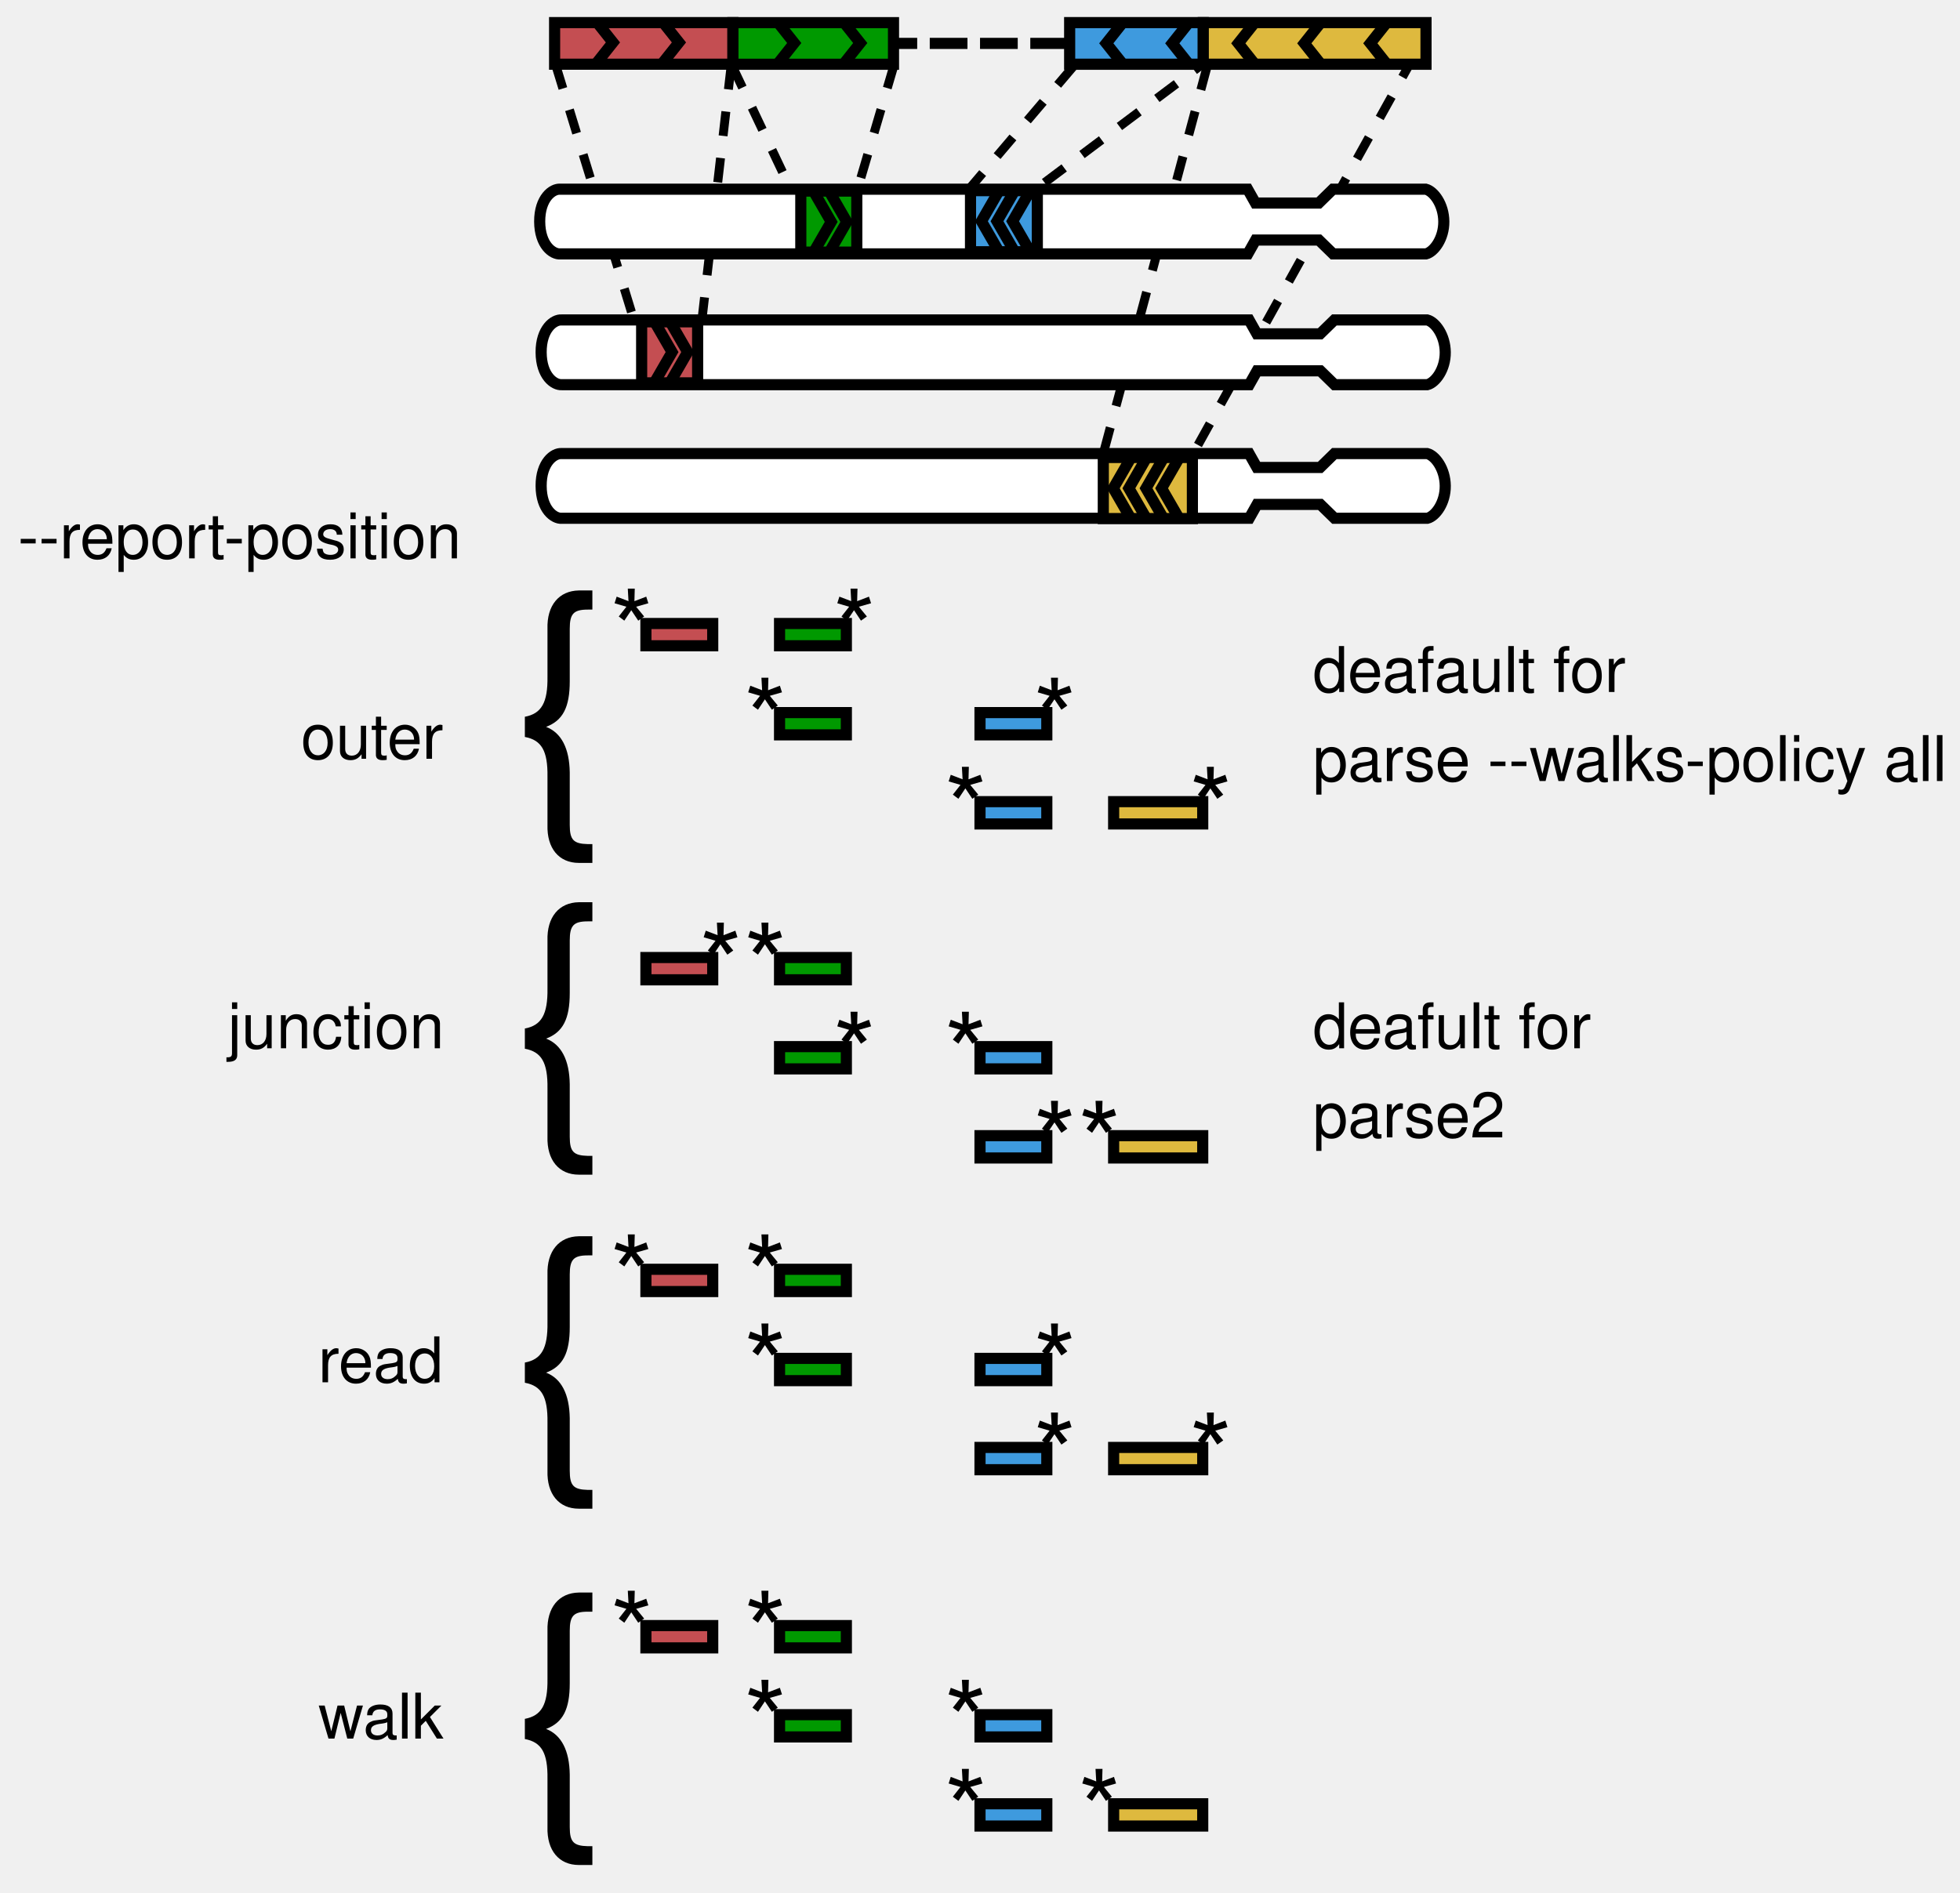
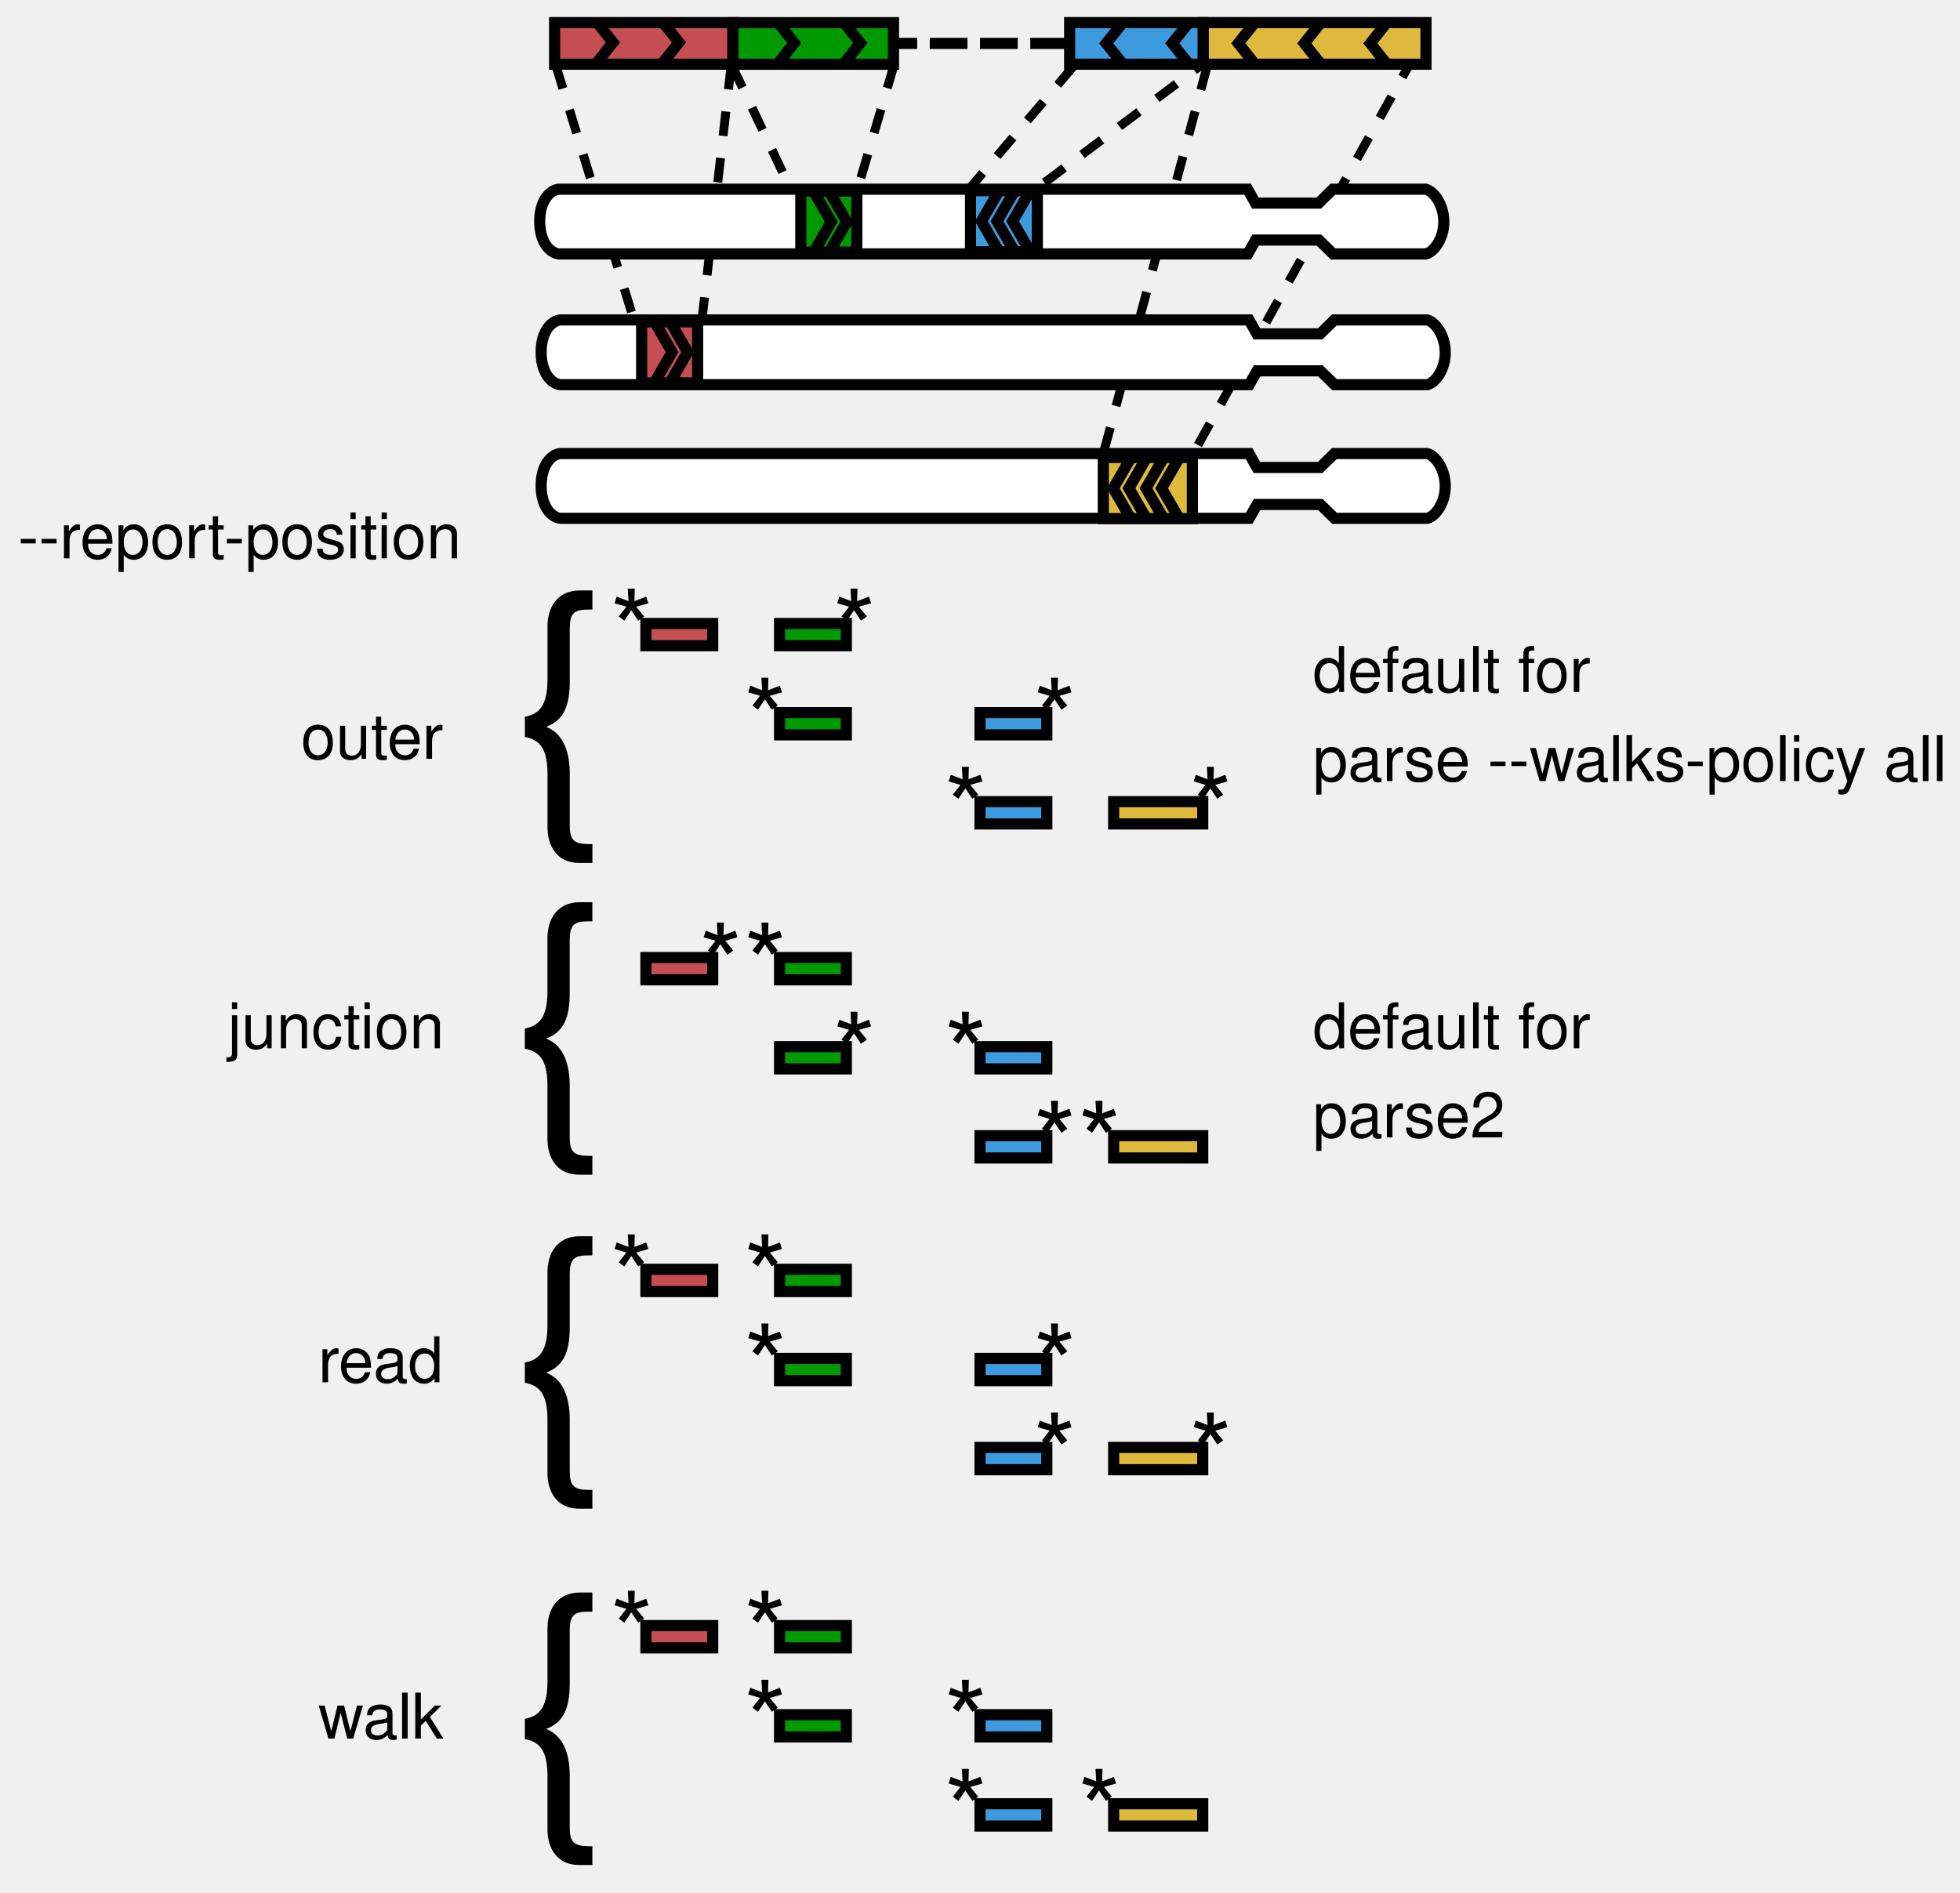
<svg xmlns="http://www.w3.org/2000/svg" width="88px" height="85px" viewBox="0 0 88 85" version="1.1">
  <g id="Page-1" stroke="none" stroke-width="1" fill="none" fill-rule="evenodd">
-     <line x1="47.951" y1="1.949" x2="40.161" y2="1.949" id="path4191-9-2-29-3" stroke="#000000" stroke-width="0.5" stroke-dasharray="1.693,0.564" />
-     <line x1="24.951" y1="2.922" x2="28.5" y2="14.5" id="path5953-8-5-9-9" stroke="#000000" stroke-width="0.4" stroke-dasharray="1.1,1" />
-     <line x1="32.83" y1="2.922" x2="31.5" y2="14.5" id="path5955-8-8-6-1" stroke="#000000" stroke-width="0.4" stroke-dasharray="1.1,1" />
-     <line x1="48.2" y1="2.972" x2="43.5" y2="8.5" id="path5972-8-5-0-8" stroke="#000000" stroke-width="0.4" stroke-dasharray="1.1,1" />
-     <line x1="54.5" y1="2.5" x2="46.5" y2="8.5" id="path5974-4-0-2-8" stroke="#000000" stroke-width="0.4" stroke-dasharray="1.1,1" />
-     <line x1="54.2" y1="2.972" x2="49.5" y2="20.5" id="path5972-8-5-0-8" stroke="#000000" stroke-width="0.4" stroke-dasharray="1.1,1" />
-     <line x1="63.5" y1="2.5" x2="53.5" y2="20.5" id="path5974-4-0-2-8" stroke="#000000" stroke-width="0.4" stroke-dasharray="1.1,1" />
-     <g id="g7455-1-7-1-5" transform="translate(24.9004, 0.953422)" stroke="#000000" stroke-width="0.5">
-       <rect id="rect4138-6-7-7-3-2" fill="#C44E52" fill-rule="nonzero" stroke-linecap="round" x="1.52655666e-16" y="0.061" width="8.009" height="1.869" />
-       <g id="g6125-3-5-76-2-7" transform="translate(1.73702, -0)">
-         <polyline id="path6063-8-1-9-1-9" points="0.126 0 0.882 0.952 0.118 1.916" />
-         <polyline id="path6063-9-3-74-1-5-1" points="3.09 0 3.846 0.952 3.081 1.916" />
-       </g>
-       <rect id="rect4138-6-7-7-2-9-9" fill="#009900" fill-rule="nonzero" stroke-linecap="round" x="8.006" y="0.063" width="7.21" height="1.869" />
-       <g id="g6125-3-5-76-1-9-6" transform="translate(9.876804, 0.02619)">
-         <polyline id="path6063-8-1-9-7-1-3" points="0.126 0 0.882 0.952 0.118 1.916" />
-         <polyline id="path6063-9-3-74-1-7-4-6" points="3.09 0 3.846 0.952 3.081 1.916" />
-       </g>
-     </g>
-     <rect id="rect4138-7-1-8-1-4" stroke="#000000" stroke-width="0.5" fill="#3E9ADE" fill-rule="nonzero" stroke-linecap="round" x="48.025" y="1.015" width="6" height="1.869" />
-     <rect id="rect4138-7-1-8-1-4" stroke="#000000" stroke-width="0.5" fill="#DEB93E" fill-rule="nonzero" stroke-linecap="round" x="54.025" y="1.015" width="10" height="1.869" />
-     <g id="g6125-3-4-7-8-07-6" transform="translate(55.97977, 1.95087) scale(-1, 1) translate(-55.97977, -1.95087) translate(49.55241, 0.993108)" stroke="#000000" stroke-width="0.5">
-       <polyline id="path6063-8-7-0-0-5-6" points="0.126 0 0.882 0.952 0.118 1.916" />
-       <polyline id="path6063-9-3-6-4-3-8-7" points="3.09 0 3.846 0.952 3.081 1.916" />
-       <polyline id="path6063-9-9-3-8-0-70-7-2" points="6.054 0 6.81 0.952 6.045 1.916" />
-       <polyline id="path6063-9-9-1-3-9-8-6-0-7" points="9.017 0 9.774 0.952 9.009 1.916" />
-       <polyline id="path6063-9-9-1-4-80-0-5-9-48-4" points="11.981 0 12.737 0.952 11.972 1.916" />
-     </g>
-     <path d="M25.146,8.496 C24.81,8.473 24.228,8.886 24.231,9.949 C24.235,11.013 24.817,11.425 25.154,11.402 L56.023,11.402 L56.374,10.78 L59.216,10.78 L59.853,11.402 L64.023,11.402 C64.388,11.309 64.831,10.708 64.824,9.946 C64.817,9.184 64.378,8.589 64.015,8.496 L59.846,8.496 L59.209,9.119 L56.366,9.119 L56.015,8.496 L25.146,8.496 Z" id="path5671-5-9-0-1" stroke="#000000" stroke-width="0.5" fill="#FFFFFF" fill-rule="nonzero" />
-     <path d="M25.211,14.368 C24.874,14.345 24.292,14.758 24.296,15.822 C24.3,16.885 24.882,17.297 25.219,17.274 L56.088,17.274 L56.439,16.652 L59.281,16.652 L59.918,17.274 L64.087,17.274 C64.453,17.181 64.896,16.58 64.889,15.818 C64.882,15.057 64.443,14.461 64.08,14.368 L59.91,14.368 L59.273,14.991 L56.431,14.991 L56.08,14.368 L25.211,14.368 Z" id="path5671-5-9-9-4-0" stroke="#000000" stroke-width="0.5" fill="#FFFFFF" fill-rule="nonzero" />
-     <path d="M25.211,20.368 C24.874,20.345 24.292,20.758 24.296,21.822 C24.3,22.885 24.882,23.297 25.219,23.274 L56.088,23.274 L56.439,22.652 L59.281,22.652 L59.918,23.274 L64.087,23.274 C64.453,23.181 64.896,22.58 64.889,21.818 C64.882,21.057 64.443,20.461 64.08,20.368 L59.91,20.368 L59.273,20.991 L56.431,20.991 L56.08,20.368 L25.211,20.368 Z" id="path5671-5-9-9-4-0" stroke="#000000" stroke-width="0.5" fill="#FFFFFF" fill-rule="nonzero" />
-     <g id="g7464-3-6-2-0" transform="translate(45.07363, 9.933428) scale(-1, 1) translate(-45.07363, -9.933428) translate(43.57363, 8.562523)" stroke="#000000" stroke-width="0.5">
-       <rect id="rect4138-6-1-7-0-9-6" fill="#3E9ADE" fill-rule="nonzero" stroke-linecap="round" x="1.11022302e-16" y="2.77555756e-17" width="3" height="2.742" />
-       <g id="g6125-1-83-6-4" transform="translate(0.229949, 0.073755)">
-         <polyline id="path6063-9-9-0-21-4-7" points="0.129 6.24500451e-17 0.88 1.299 0.12 2.614" />
-         <polyline id="path6063-9-9-1-9-0-22-3" points="0.83 6.24500451e-17 1.58 1.299 0.821 2.614" />
-         <polyline id="path6063-9-9-1-4-7-5-2-4" points="1.53 6.24500451e-17 2.28 1.299 1.521 2.614" />
-       </g>
-     </g>
-     <g id="Group-5" transform="translate(13.94005, 52)" fill-rule="nonzero">
-       <g id="Group" transform="translate(13.44996, 2.074467)">
-         <g id="g7464-3-6-2-0" transform="translate(18.10999, 11.42553) scale(-1, 1) translate(-18.10999, -11.42553) translate(16.60999, 10.92553)" fill="#3E9ADE" stroke="#000000" stroke-linecap="round" stroke-width="0.5">
-           <rect id="rect4138-6-1-7-0-9-6" x="0" y="0" width="3" height="1" />
-         </g>
-         <g id="g7473-9-8-8-8-5" transform="translate(24.60999, 11.42553) rotate(-180) translate(-24.60999, -11.42553) translate(22.60999, 10.92553)" fill="#DEB93E" stroke="#000000" stroke-linecap="round" stroke-width="0.5">
-           <rect id="rect4138-6-1-5-9-5-7-3-68" x="0" y="0" width="4" height="1" />
-         </g>
-         <g id="g7473-9-8-8-8-5-2" transform="translate(9.109989, 3.425533) scale(-1, 1) rotate(-180) translate(-9.109989, -3.425533) translate(7.609989, 2.925533)" fill="#009900" stroke="#000000" stroke-linecap="round" stroke-width="0.5">
-           <rect id="rect4138-6-1-5-9-5-7-3-68-1" x="0" y="0" width="3" height="1" />
-         </g>
-         <g id="g7473-9-8-0-7" transform="translate(1.609989, 2.925533)" fill="#C44E52" stroke="#000000" stroke-linecap="round" stroke-width="0.5">
-           <rect id="rect4138-6-1-5-9-5-5-2" x="0" y="0" width="3" height="1" />
-         </g>
-         <text id="*" fill="#000000" font-family="Helvetica" font-size="5" font-weight="normal">
-           <tspan x="-3.55271368e-15" y="5">*</tspan>
-         </text>
-         <text id="*" fill="#000000" font-family="Helvetica" font-size="5" font-weight="normal">
-           <tspan x="6" y="5">*</tspan>
-         </text>
-         <text id="*" fill="#000000" font-family="Helvetica" font-size="5" font-weight="normal">
-           <tspan x="19" y="13">*</tspan>
-         </text>
-         <g id="g7464-3-6-2-0" transform="translate(18.10999, 7.425533) scale(-1, 1) translate(-18.10999, -7.425533) translate(16.60999, 6.925533)" fill="#3E9ADE" stroke="#000000" stroke-linecap="round" stroke-width="0.5">
-           <rect id="rect4138-6-1-7-0-9-6" x="0" y="0" width="3" height="1" />
-         </g>
-         <g id="g7473-9-8-8-8-5-2" transform="translate(9.109989, 7.425533) scale(-1, 1) rotate(-180) translate(-9.109989, -7.425533) translate(7.609989, 6.925533)" fill="#009900" stroke="#000000" stroke-linecap="round" stroke-width="0.5">
-           <rect id="rect4138-6-1-5-9-5-7-3-68-1" x="0" y="0" width="3" height="1" />
-         </g>
-         <text id="*" fill="#000000" font-family="Helvetica" font-size="5" font-weight="normal">
-           <tspan x="6" y="9">*</tspan>
-         </text>
-         <text id="*" fill="#000000" font-family="Helvetica" font-size="5" font-weight="normal">
-           <tspan x="19" y="9">*</tspan>
-         </text>
-         <text id="*" fill="#000000" font-family="Helvetica" font-size="5" font-weight="normal">
-           <tspan x="26" y="13">*</tspan>
-         </text>
-       </g>
-       <text id="read" fill="#000000" font-family="Helvetica" font-size="2.822" font-weight="normal">
-         <tspan x="0.351" y="10.074">read</tspan>
-       </text>
-       <text id="{" fill="#000000" font-family="Helvetica-Light, Helvetica" font-size="13" font-weight="300">
-         <tspan x="9.062" y="13">{</tspan>
+     <g id="report-positions" transform="translate(0.805945, 0.953422)">
+       <line x1="47.145" y1="0.996" x2="39.355" y2="0.996" id="path4191-9-2-29-3" stroke="#000000" stroke-width="0.5" stroke-dasharray="1.693,0.564" />
+       <line x1="24.145" y1="1.968" x2="27.694" y2="13.547" id="path5953-8-5-9-9" stroke="#000000" stroke-width="0.4" stroke-dasharray="1.1,1" />
+       <line x1="32.024" y1="1.968" x2="30.694" y2="13.547" id="path5955-8-8-6-1" stroke="#000000" stroke-width="0.4" stroke-dasharray="1.1,1" />
+       <line x1="47.394" y1="2.018" x2="42.694" y2="7.547" id="path5972-8-5-0-8" stroke="#000000" stroke-width="0.4" stroke-dasharray="1.1,1" />
+       <line x1="53.694" y1="1.547" x2="45.694" y2="7.547" id="path5974-4-0-2-8" stroke="#000000" stroke-width="0.4" stroke-dasharray="1.1,1" />
+       <line x1="53.394" y1="2.018" x2="48.694" y2="19.547" id="path5972-8-5-0-8" stroke="#000000" stroke-width="0.4" stroke-dasharray="1.1,1" />
+       <line x1="62.694" y1="1.547" x2="52.694" y2="19.547" id="path5974-4-0-2-8" stroke="#000000" stroke-width="0.4" stroke-dasharray="1.1,1" />
+       <g id="g7455-1-7-1-5" transform="translate(24.09446, -0)" stroke="#000000" stroke-width="0.5">
+         <rect id="rect4138-6-7-7-3-2" fill="#C44E52" fill-rule="nonzero" stroke-linecap="round" x="1.52655666e-16" y="0.061" width="8.009" height="1.869" />
+         <g id="g6125-3-5-76-2-7" transform="translate(1.73702, 0)">
+           <polyline id="path6063-8-1-9-1-9" points="0.126 0 0.882 0.952 0.118 1.916" />
+           <polyline id="path6063-9-3-74-1-5-1" points="3.09 0 3.846 0.952 3.081 1.916" />
+         </g>
+         <rect id="rect4138-6-7-7-2-9-9" fill="#009900" fill-rule="nonzero" stroke-linecap="round" x="8.006" y="0.063" width="7.21" height="1.869" />
+         <g id="g6125-3-5-76-1-9-6" transform="translate(9.876804, 0.02619)">
+           <polyline id="path6063-8-1-9-7-1-3" points="0.126 0 0.882 0.952 0.118 1.916" />
+           <polyline id="path6063-9-3-74-1-7-4-6" points="3.09 0 3.846 0.952 3.081 1.916" />
+         </g>
+       </g>
+       <rect id="rect4138-7-1-8-1-4" stroke="#000000" stroke-width="0.5" fill="#3E9ADE" fill-rule="nonzero" stroke-linecap="round" x="47.219" y="0.061" width="6" height="1.869" />
+       <rect id="rect4138-7-1-8-1-4" stroke="#000000" stroke-width="0.5" fill="#DEB93E" fill-rule="nonzero" stroke-linecap="round" x="53.219" y="0.061" width="10" height="1.869" />
+       <g id="g6125-3-4-7-8-07-6" transform="translate(55.17382, 0.997449) scale(-1, 1) translate(-55.17382, -0.997449) translate(48.74646, 0.039686)" stroke="#000000" stroke-width="0.5">
+         <polyline id="path6063-8-7-0-0-5-6" points="0.126 0 0.882 0.952 0.118 1.916" />
+         <polyline id="path6063-9-3-6-4-3-8-7" points="3.09 0 3.846 0.952 3.081 1.916" />
+         <polyline id="path6063-9-9-3-8-0-70-7-2" points="6.054 0 6.81 0.952 6.045 1.916" />
+         <polyline id="path6063-9-9-1-3-9-8-6-0-7" points="9.017 0 9.774 0.952 9.009 1.916" />
+         <polyline id="path6063-9-9-1-4-80-0-5-9-48-4" points="11.981 0 12.737 0.952 11.972 1.916" />
+       </g>
+       <path d="M24.34,7.543 C24.004,7.52 23.422,7.932 23.425,8.996 C23.429,10.06 24.011,10.472 24.348,10.449 L55.217,10.449 L55.568,9.826 L58.41,9.826 L59.047,10.449 L63.217,10.449 C63.582,10.355 64.025,9.754 64.018,8.992 C64.011,8.231 63.572,7.636 63.209,7.543 L59.04,7.543 L58.403,8.166 L55.56,8.166 L55.209,7.543 L24.34,7.543 Z" id="path5671-5-9-0-1" stroke="#000000" stroke-width="0.5" fill="#FFFFFF" fill-rule="nonzero" />
+       <path d="M24.405,13.415 C24.068,13.392 23.486,13.805 23.49,14.868 C23.494,15.932 24.076,16.344 24.413,16.321 L55.282,16.321 L55.633,15.699 L58.475,15.699 L59.112,16.321 L63.282,16.321 C63.647,16.228 64.09,15.627 64.083,14.865 C64.076,14.103 63.637,13.508 63.274,13.415 L59.104,13.415 L58.467,14.038 L55.625,14.038 L55.274,13.415 L24.405,13.415 Z" id="path5671-5-9-9-4-0" stroke="#000000" stroke-width="0.5" fill="#FFFFFF" fill-rule="nonzero" />
+       <path d="M24.405,19.415 C24.068,19.392 23.486,19.805 23.49,20.868 C23.494,21.932 24.076,22.344 24.413,22.321 L55.282,22.321 L55.633,21.699 L58.475,21.699 L59.112,22.321 L63.282,22.321 C63.647,22.228 64.09,21.627 64.083,20.865 C64.076,20.103 63.637,19.508 63.274,19.415 L59.104,19.415 L58.467,20.038 L55.625,20.038 L55.274,19.415 L24.405,19.415 Z" id="path5671-5-9-9-4-0" stroke="#000000" stroke-width="0.5" fill="#FFFFFF" fill-rule="nonzero" />
+       <g id="g7464-3-6-2-0" transform="translate(44.26769, 8.980006) scale(-1, 1) translate(-44.26769, -8.980006) translate(42.76769, 7.609101)" stroke="#000000" stroke-width="0.5">
+         <rect id="rect4138-6-1-7-0-9-6" fill="#3E9ADE" fill-rule="nonzero" stroke-linecap="round" x="1.11022302e-16" y="2.77555756e-17" width="3" height="2.742" />
+         <g id="g6125-1-83-6-4" transform="translate(0.229949, 0.073755)">
+           <polyline id="path6063-9-9-0-21-4-7" points="0.129 6.24500451e-17 0.88 1.299 0.12 2.614" />
+           <polyline id="path6063-9-9-1-9-0-22-3" points="0.83 6.24500451e-17 1.58 1.299 0.821 2.614" />
+           <polyline id="path6063-9-9-1-4-7-5-2-4" points="1.53 6.24500451e-17 2.28 1.299 1.521 2.614" />
+         </g>
+       </g>
+       <g id="Group-5" transform="translate(13.48553, 51.04658)" fill-rule="nonzero">
+         <g id="Group" transform="translate(13.09854, 2.074467)">
+           <g id="g7464-3-6-2-0" stroke-linecap="round" transform="translate(18.10999, 11.42553) scale(-1, 1) translate(-18.10999, -11.42553) translate(16.60999, 10.92553)" fill="#3E9ADE" stroke="#000000" stroke-width="0.5">
+             <rect id="rect4138-6-1-7-0-9-6" x="0" y="0" width="3" height="1" />
+           </g>
+           <g id="g7473-9-8-8-8-5" stroke-linecap="round" transform="translate(24.60999, 11.42553) rotate(-180) translate(-24.60999, -11.42553) translate(22.60999, 10.92553)" fill="#DEB93E" stroke="#000000" stroke-width="0.5">
+             <rect id="rect4138-6-1-5-9-5-7-3-68" x="0" y="0" width="4" height="1" />
+           </g>
+           <g id="g7473-9-8-8-8-5-2" stroke-linecap="round" transform="translate(9.109989, 3.425533) scale(-1, 1) rotate(-180) translate(-9.109989, -3.425533) translate(7.609989, 2.925533)" fill="#009900" stroke="#000000" stroke-width="0.5">
+             <rect id="rect4138-6-1-5-9-5-7-3-68-1" x="0" y="0" width="3" height="1" />
+           </g>
+           <g id="g7473-9-8-0-7" stroke-linecap="round" transform="translate(1.609989, 2.925533)" fill="#C44E52" stroke="#000000" stroke-width="0.5">
+             <rect id="rect4138-6-1-5-9-5-5-2" x="0" y="0" width="3" height="1" />
+           </g>
+           <g id="*" fill="#000000" font-family="Helvetica" font-size="5" font-weight="normal">
+             <text>
+               <tspan x="-1.19949929e-24" y="5">*</tspan>
+             </text>
+           </g>
+           <g id="*" transform="translate(6, 0)" fill="#000000" font-family="Helvetica" font-size="5" font-weight="normal">
+             <text>
+               <tspan x="0" y="5">*</tspan>
+             </text>
+           </g>
+           <g id="*" transform="translate(19, 8)" fill="#000000" font-family="Helvetica" font-size="5" font-weight="normal">
+             <text>
+               <tspan x="0" y="5">*</tspan>
+             </text>
+           </g>
+           <g id="g7464-3-6-2-0" stroke-linecap="round" transform="translate(18.10999, 7.425533) scale(-1, 1) translate(-18.10999, -7.425533) translate(16.60999, 6.925533)" fill="#3E9ADE" stroke="#000000" stroke-width="0.5">
+             <rect id="rect4138-6-1-7-0-9-6" x="0" y="0" width="3" height="1" />
+           </g>
+           <g id="g7473-9-8-8-8-5-2" stroke-linecap="round" transform="translate(9.109989, 7.425533) scale(-1, 1) rotate(-180) translate(-9.109989, -7.425533) translate(7.609989, 6.925533)" fill="#009900" stroke="#000000" stroke-width="0.5">
+             <rect id="rect4138-6-1-5-9-5-7-3-68-1" x="0" y="0" width="3" height="1" />
+           </g>
+           <g id="*" transform="translate(6, 4)" fill="#000000" font-family="Helvetica" font-size="5" font-weight="normal">
+             <text>
+               <tspan x="0" y="5">*</tspan>
+             </text>
+           </g>
+           <g id="*" transform="translate(19, 4)" fill="#000000" font-family="Helvetica" font-size="5" font-weight="normal">
+             <text>
+               <tspan x="0" y="5">*</tspan>
+             </text>
+           </g>
+           <g id="*" transform="translate(26, 8)" fill="#000000" font-family="Helvetica" font-size="5" font-weight="normal">
+             <text>
+               <tspan x="0" y="5">*</tspan>
+             </text>
+           </g>
+         </g>
+         <g id="read" transform="translate(0, 7.074467)" fill="#000000" font-family="Helvetica" font-size="2.822" font-weight="normal">
+           <text>
+             <tspan x="-1.66533454e-16" y="3">read</tspan>
+           </text>
+         </g>
+         <g id="{" transform="translate(8.71103, 0)" fill="#000000" font-family="Helvetica-Light, Helvetica" font-size="13" font-weight="300">
+           <text>
+             <tspan x="0" y="13">{</tspan>
+           </text>
+         </g>
+       </g>
+       <g id="Group-7" transform="translate(13.48828, 67.04658)" fill-rule="nonzero">
+         <g id="Group-3" transform="translate(13.09578, 2.074467)">
+           <g id="g7464-3-6-2-0" stroke-linecap="round" transform="translate(18.10999, 11.42553) scale(-1, 1) translate(-18.10999, -11.42553) translate(16.60999, 10.92553)" fill="#3E9ADE" stroke="#000000" stroke-width="0.5">
+             <rect id="rect4138-6-1-7-0-9-6" x="0" y="0" width="3" height="1" />
+           </g>
+           <g id="g7473-9-8-8-8-5" stroke-linecap="round" transform="translate(24.60999, 11.42553) rotate(-180) translate(-24.60999, -11.42553) translate(22.60999, 10.92553)" fill="#DEB93E" stroke="#000000" stroke-width="0.5">
+             <rect id="rect4138-6-1-5-9-5-7-3-68" x="0" y="0" width="4" height="1" />
+           </g>
+           <g id="g7473-9-8-8-8-5-2" stroke-linecap="round" transform="translate(9.109989, 3.425533) scale(-1, 1) rotate(-180) translate(-9.109989, -3.425533) translate(7.609989, 2.925533)" fill="#009900" stroke="#000000" stroke-width="0.5">
+             <rect id="rect4138-6-1-5-9-5-7-3-68-1" x="0" y="0" width="3" height="1" />
+           </g>
+           <g id="g7473-9-8-0-7" stroke-linecap="round" transform="translate(1.609989, 2.925533)" fill="#C44E52" stroke="#000000" stroke-width="0.5">
+             <rect id="rect4138-6-1-5-9-5-5-2" x="0" y="0" width="3" height="1" />
+           </g>
+           <g id="*" fill="#000000" font-family="Helvetica" font-size="5" font-weight="normal">
+             <text>
+               <tspan x="1.19949929e-24" y="5">*</tspan>
+             </text>
+           </g>
+           <g id="*" transform="translate(6, 0)" fill="#000000" font-family="Helvetica" font-size="5" font-weight="normal">
+             <text>
+               <tspan x="0" y="5">*</tspan>
+             </text>
+           </g>
+           <g id="*" transform="translate(15, 8)" fill="#000000" font-family="Helvetica" font-size="5" font-weight="normal">
+             <text>
+               <tspan x="0" y="5">*</tspan>
+             </text>
+           </g>
+           <g id="g7464-3-6-2-0" stroke-linecap="round" transform="translate(18.10999, 7.425533) scale(-1, 1) translate(-18.10999, -7.425533) translate(16.60999, 6.925533)" fill="#3E9ADE" stroke="#000000" stroke-width="0.5">
+             <rect id="rect4138-6-1-7-0-9-6" x="0" y="0" width="3" height="1" />
+           </g>
+           <g id="g7473-9-8-8-8-5-2" stroke-linecap="round" transform="translate(9.109989, 7.425533) scale(-1, 1) rotate(-180) translate(-9.109989, -7.425533) translate(7.609989, 6.925533)" fill="#009900" stroke="#000000" stroke-width="0.5">
+             <rect id="rect4138-6-1-5-9-5-7-3-68-1" x="0" y="0" width="3" height="1" />
+           </g>
+           <g id="*" transform="translate(6, 4)" fill="#000000" font-family="Helvetica" font-size="5" font-weight="normal">
+             <text>
+               <tspan x="0" y="5">*</tspan>
+             </text>
+           </g>
+           <g id="*" transform="translate(15, 4)" fill="#000000" font-family="Helvetica" font-size="5" font-weight="normal">
+             <text>
+               <tspan x="0" y="5">*</tspan>
+             </text>
+           </g>
+           <g id="*" transform="translate(21, 8)" fill="#000000" font-family="Helvetica" font-size="5" font-weight="normal">
+             <text>
+               <tspan x="0" y="5">*</tspan>
+             </text>
+           </g>
+         </g>
+         <g id="walk" transform="translate(-0, 7.074467)" fill="#000000" font-family="Helvetica" font-size="2.822" font-weight="normal">
+           <text>
+             <tspan x="-5.55111512e-17" y="3">walk</tspan>
+           </text>
+         </g>
+         <g id="{" transform="translate(8.708273, 0)" fill="#000000" font-family="Helvetica-Light, Helvetica" font-size="13" font-weight="300">
+           <text>
+             <tspan x="0" y="13">{</tspan>
+           </text>
+         </g>
+       </g>
+       <g id="Group-9" transform="translate(12.70142, 22.04658)" fill-rule="nonzero">
+         <g id="Group-8" transform="translate(0, 0)">
+           <g id="Group-4" transform="translate(13.88264, 2.074467)">
+             <g id="g7464-3-6-2-0" stroke-linecap="round" transform="translate(18.10999, 11.42553) scale(-1, 1) translate(-18.10999, -11.42553) translate(16.60999, 10.92553)" fill="#3E9ADE" stroke="#000000" stroke-width="0.5">
+               <rect id="rect4138-6-1-7-0-9-6" x="0" y="0" width="3" height="1" />
+             </g>
+             <g id="g7473-9-8-8-8-5" stroke-linecap="round" transform="translate(24.60999, 11.42553) rotate(-180) translate(-24.60999, -11.42553) translate(22.60999, 10.92553)" fill="#DEB93E" stroke="#000000" stroke-width="0.5">
+               <rect id="rect4138-6-1-5-9-5-7-3-68" x="0" y="0" width="4" height="1" />
+             </g>
+             <g id="g7473-9-8-8-8-5-2" stroke-linecap="round" transform="translate(9.109989, 3.425533) scale(-1, 1) rotate(-180) translate(-9.109989, -3.425533) translate(7.609989, 2.925533)" fill="#009900" stroke="#000000" stroke-width="0.5">
+               <rect id="rect4138-6-1-5-9-5-7-3-68-1" x="0" y="0" width="3" height="1" />
+             </g>
+             <g id="g7473-9-8-0-7" stroke-linecap="round" transform="translate(1.609989, 2.925533)" fill="#C44E52" stroke="#000000" stroke-width="0.5">
+               <rect id="rect4138-6-1-5-9-5-5-2" x="0" y="0" width="3" height="1" />
+             </g>
+             <g id="*" fill="#000000" font-family="Helvetica" font-size="5" font-weight="normal">
+               <text>
+                 <tspan x="1.19949929e-24" y="5">*</tspan>
+               </text>
+             </g>
+             <g id="*" transform="translate(10, 0)" fill="#000000" font-family="Helvetica" font-size="5" font-weight="normal">
+               <text>
+                 <tspan x="0" y="5">*</tspan>
+               </text>
+             </g>
+             <g id="*" transform="translate(15, 8)" fill="#000000" font-family="Helvetica" font-size="5" font-weight="normal">
+               <text>
+                 <tspan x="0" y="5">*</tspan>
+               </text>
+             </g>
+             <g id="g7464-3-6-2-0" stroke-linecap="round" transform="translate(18.10999, 7.425533) scale(-1, 1) translate(-18.10999, -7.425533) translate(16.60999, 6.925533)" fill="#3E9ADE" stroke="#000000" stroke-width="0.5">
+               <rect id="rect4138-6-1-7-0-9-6" x="0" y="0" width="3" height="1" />
+             </g>
+             <g id="g7473-9-8-8-8-5-2" stroke-linecap="round" transform="translate(9.109989, 7.425533) scale(-1, 1) rotate(-180) translate(-9.109989, -7.425533) translate(7.609989, 6.925533)" fill="#009900" stroke="#000000" stroke-width="0.5">
+               <rect id="rect4138-6-1-5-9-5-7-3-68-1" x="0" y="0" width="3" height="1" />
+             </g>
+             <g id="*" transform="translate(6, 4)" fill="#000000" font-family="Helvetica" font-size="5" font-weight="normal">
+               <text>
+                 <tspan x="0" y="5">*</tspan>
+               </text>
+             </g>
+             <g id="*" transform="translate(19, 4)" fill="#000000" font-family="Helvetica" font-size="5" font-weight="normal">
+               <text>
+                 <tspan x="0" y="5">*</tspan>
+               </text>
+             </g>
+             <g id="*" transform="translate(26, 8)" fill="#000000" font-family="Helvetica" font-size="5" font-weight="normal">
+               <text>
+                 <tspan x="0" y="5">*</tspan>
+               </text>
+             </g>
+           </g>
+           <text id="outer" fill="#000000" font-family="Helvetica" font-size="2.822" font-weight="normal">
+             <tspan x="2.22044605e-15" y="11.074">outer</tspan>
+           </text>
+           <text id="{" fill="#000000" font-family="Helvetica-Light, Helvetica" font-size="13" font-weight="300">
+             <tspan x="9.495" y="13">{</tspan>
+           </text>
+         </g>
+         <g id="deafault-for-parse--" transform="translate(45.43268, 5.074467)" fill="#000000" font-family="Helvetica" font-size="2.822" font-weight="normal">
+           <text id="default-for">
+             <tspan x="0" y="3">default for</tspan>
+           </text>
+           <text id="parse---walks-policy-all">
+             <tspan x="0" y="7">parse --walks-policy all</tspan>
+           </text>
+         </g>
+       </g>
+       <g id="Group-10" transform="translate(9.406532, 36.04658)" fill-rule="nonzero">
+         <g id="Group-6">
+           <g id="Group-2" transform="translate(18.78752, 3.074467)">
+             <g id="g7464-3-6-2-0" stroke-linecap="round" transform="translate(16.5, 11.42553) scale(-1, 1) translate(-16.5, -11.42553) translate(15, 10.92553)" fill="#3E9ADE" stroke="#000000" stroke-width="0.5">
+               <rect id="rect4138-6-1-7-0-9-6" x="0" y="0" width="3" height="1" />
+             </g>
+             <g id="g7473-9-8-8-8-5" stroke-linecap="round" transform="translate(23, 11.42553) rotate(-180) translate(-23, -11.42553) translate(21, 10.92553)" fill="#DEB93E" stroke="#000000" stroke-width="0.5">
+               <rect id="rect4138-6-1-5-9-5-7-3-68" x="0" y="0" width="4" height="1" />
+             </g>
+             <g id="g7473-9-8-8-8-5-2" stroke-linecap="round" transform="translate(7.5, 3.425533) scale(-1, 1) rotate(-180) translate(-7.5, -3.425533) translate(6, 2.925533)" fill="#009900" stroke="#000000" stroke-width="0.5">
+               <rect id="rect4138-6-1-5-9-5-7-3-68-1" x="0" y="0" width="3" height="1" />
+             </g>
+             <g id="g7473-9-8-0-7" stroke-linecap="round" transform="translate(0, 2.925533)" fill="#C44E52" stroke="#000000" stroke-width="0.5">
+               <rect id="rect4138-6-1-5-9-5-5-2" x="0" y="0" width="3" height="1" />
+             </g>
+             <g id="*" transform="translate(2.390011, 0)" fill="#000000" font-family="Helvetica" font-size="5" font-weight="normal">
+               <text>
+                 <tspan x="4.4408921e-16" y="5">*</tspan>
+               </text>
+             </g>
+             <g id="*" transform="translate(4.390011, 0)" fill="#000000" font-family="Helvetica" font-size="5" font-weight="normal">
+               <text>
+                 <tspan x="0" y="5">*</tspan>
+               </text>
+             </g>
+             <g id="*" transform="translate(17.39001, 8)" fill="#000000" font-family="Helvetica" font-size="5" font-weight="normal">
+               <text>
+                 <tspan x="0" y="5">*</tspan>
+               </text>
+             </g>
+             <g id="g7464-3-6-2-0" stroke-linecap="round" transform="translate(16.5, 7.425533) scale(-1, 1) translate(-16.5, -7.425533) translate(15, 6.925533)" fill="#3E9ADE" stroke="#000000" stroke-width="0.5">
+               <rect id="rect4138-6-1-7-0-9-6" x="0" y="0" width="3" height="1" />
+             </g>
+             <g id="g7473-9-8-8-8-5-2" stroke-linecap="round" transform="translate(7.5, 7.425533) scale(-1, 1) rotate(-180) translate(-7.5, -7.425533) translate(6, 6.925533)" fill="#009900" stroke="#000000" stroke-width="0.5">
+               <rect id="rect4138-6-1-5-9-5-7-3-68-1" x="0" y="0" width="3" height="1" />
+             </g>
+             <g id="*" transform="translate(8.390011, 4)" fill="#000000" font-family="Helvetica" font-size="5" font-weight="normal">
+               <text>
+                 <tspan x="0" y="5">*</tspan>
+               </text>
+             </g>
+             <g id="*" transform="translate(13.39001, 4)" fill="#000000" font-family="Helvetica" font-size="5" font-weight="normal">
+               <text>
+                 <tspan x="0" y="5">*</tspan>
+               </text>
+             </g>
+             <g id="*" transform="translate(19.39001, 8)" fill="#000000" font-family="Helvetica" font-size="5" font-weight="normal">
+               <text>
+                 <tspan x="0" y="5">*</tspan>
+               </text>
+             </g>
+           </g>
+           <text id="junction" fill="#000000" font-family="Helvetica" font-size="2.822" font-weight="normal">
+             <tspan x="1.55431223e-15" y="10.074">junction</tspan>
+           </text>
+           <text id="{" fill="#000000" font-family="Helvetica-Light, Helvetica" font-size="13" font-weight="300">
+             <tspan x="12.79" y="13">{</tspan>
+           </text>
+         </g>
+         <g id="deafult-for-parse2" transform="translate(48.72757, 7.074467)" fill="#000000" font-family="Helvetica" font-size="2.822" font-weight="normal">
+           <text id="default-for">
+             <tspan x="0" y="3">default for</tspan>
+           </text>
+           <text id="parse2">
+             <tspan x="0" y="7">parse2</tspan>
+           </text>
+         </g>
+       </g>
+       <g id="g7473-9-8-0-7" transform="translate(28.00266, 13.49784)" stroke="#000000" stroke-width="0.5">
+         <rect id="rect4138-6-1-5-9-5-5-2" fill="#C44E52" fill-rule="nonzero" stroke-linecap="round" x="8.32667268e-17" y="-1.11022302e-16" width="2.514" height="2.742" />
+         <g id="g6125-9-3-5-52-1" transform="translate(0.485824, 0.060417)">
+           <polyline id="path6063-9-9-1-5-1-8-9-7" points="0.129 6.24500451e-17 0.88 1.299 0.12 2.614" />
+           <polyline id="path6063-9-9-1-4-8-2-2-02-9" points="0.83 6.24500451e-17 1.58 1.299 0.821 2.614" />
+         </g>
+       </g>
+       <g id="g7473-9-8-8-8-5" transform="translate(50.73001, 20.962) rotate(-180) translate(-50.73001, -20.962) translate(48.73001, 19.59109)" stroke="#000000" stroke-width="0.5">
+         <rect id="rect4138-6-1-5-9-5-7-3-68" fill="#DEB93E" fill-rule="nonzero" stroke-linecap="round" x="0" y="0" width="4" height="2.742" />
+         <g id="g6125-9-3-5-5-8-9" transform="translate(1.97143, 0.060417)">
+           <polyline id="path6063-9-9-1-5-1-8-2-0-5" points="0.129 6.24500451e-17 0.88 1.299 0.12 2.614" />
+           <polyline id="path6063-9-9-1-4-8-2-2-4-4-5" points="0.83 6.24500451e-17 1.58 1.299 0.821 2.614" />
+         </g>
+         <g id="g6125-9-3-5-5-8-9" transform="translate(0.501986, 0.060417)">
+           <polyline id="path6063-9-9-1-5-1-8-2-0-5" points="0.129 6.24500451e-17 0.88 1.299 0.12 2.614" />
+           <polyline id="path6063-9-9-1-4-8-2-2-4-4-5" points="0.83 6.24500451e-17 1.58 1.299 0.821 2.614" />
+         </g>
+       </g>
+       <g id="g7473-9-8-8-8-5-2" transform="translate(36.40557, 8.997083) scale(-1, 1) rotate(-180) translate(-36.40557, -8.997083) translate(35.14837, 7.626177)" stroke="#000000" stroke-width="0.5">
+         <rect id="rect4138-6-1-5-9-5-7-3-68-1" fill="#009900" fill-rule="nonzero" stroke-linecap="round" x="8.32667268e-17" y="-1.11022302e-16" width="2.514" height="2.742" />
+         <g id="g6125-9-3-5-5-8-9-5" transform="translate(0.485824, 0.060417)">
+           <polyline id="path6063-9-9-1-5-1-8-2-0-5-9" points="0.129 6.24500451e-17 0.88 1.299 0.12 2.614" />
+           <polyline id="path6063-9-9-1-4-8-2-2-4-4-5-9" points="0.83 6.24500451e-17 1.58 1.299 0.821 2.614" />
+         </g>
+       </g>
+       <line x1="32.058" y1="1.985" x2="34.694" y2="7.547" id="path5953-8-5-8-56-2-1" stroke="#000000" stroke-width="0.4" stroke-dasharray="1.1,1" />
+       <line x1="39.341" y1="1.947" x2="37.694" y2="7.547" id="path5953-8-5-8-56-2-1-6" stroke="#000000" stroke-width="0.4" stroke-dasharray="1.1,1" />
+       <text id="--report-position" fill="#000000" fill-rule="nonzero" font-family="Helvetica" font-size="2.822" font-weight="normal">
+         <tspan x="0" y="24.121">--report-position</tspan>
      </text>
    </g>
-     <g id="Group-7" transform="translate(13.94005, 68)" fill-rule="nonzero">
-       <g id="Group-3" transform="translate(13.44996, 2.074467)">
-         <g id="g7464-3-6-2-0" transform="translate(18.10999, 11.42553) scale(-1, 1) translate(-18.10999, -11.42553) translate(16.60999, 10.92553)" fill="#3E9ADE" stroke="#000000" stroke-linecap="round" stroke-width="0.5">
-           <rect id="rect4138-6-1-7-0-9-6" x="0" y="0" width="3" height="1" />
-         </g>
-         <g id="g7473-9-8-8-8-5" transform="translate(24.60999, 11.42553) rotate(-180) translate(-24.60999, -11.42553) translate(22.60999, 10.92553)" fill="#DEB93E" stroke="#000000" stroke-linecap="round" stroke-width="0.5">
-           <rect id="rect4138-6-1-5-9-5-7-3-68" x="0" y="0" width="4" height="1" />
-         </g>
-         <g id="g7473-9-8-8-8-5-2" transform="translate(9.109989, 3.425533) scale(-1, 1) rotate(-180) translate(-9.109989, -3.425533) translate(7.609989, 2.925533)" fill="#009900" stroke="#000000" stroke-linecap="round" stroke-width="0.5">
-           <rect id="rect4138-6-1-5-9-5-7-3-68-1" x="0" y="0" width="3" height="1" />
-         </g>
-         <g id="g7473-9-8-0-7" transform="translate(1.609989, 2.925533)" fill="#C44E52" stroke="#000000" stroke-linecap="round" stroke-width="0.5">
-           <rect id="rect4138-6-1-5-9-5-5-2" x="0" y="0" width="3" height="1" />
-         </g>
-         <text id="*" fill="#000000" font-family="Helvetica" font-size="5" font-weight="normal">
-           <tspan x="3.55271368e-15" y="5">*</tspan>
-         </text>
-         <text id="*" fill="#000000" font-family="Helvetica" font-size="5" font-weight="normal">
-           <tspan x="6" y="5">*</tspan>
-         </text>
-         <text id="*" fill="#000000" font-family="Helvetica" font-size="5" font-weight="normal">
-           <tspan x="15" y="13">*</tspan>
-         </text>
-         <g id="g7464-3-6-2-0" transform="translate(18.10999, 7.425533) scale(-1, 1) translate(-18.10999, -7.425533) translate(16.60999, 6.925533)" fill="#3E9ADE" stroke="#000000" stroke-linecap="round" stroke-width="0.5">
-           <rect id="rect4138-6-1-7-0-9-6" x="0" y="0" width="3" height="1" />
-         </g>
-         <g id="g7473-9-8-8-8-5-2" transform="translate(9.109989, 7.425533) scale(-1, 1) rotate(-180) translate(-9.109989, -7.425533) translate(7.609989, 6.925533)" fill="#009900" stroke="#000000" stroke-linecap="round" stroke-width="0.5">
-           <rect id="rect4138-6-1-5-9-5-7-3-68-1" x="0" y="0" width="3" height="1" />
-         </g>
-         <text id="*" fill="#000000" font-family="Helvetica" font-size="5" font-weight="normal">
-           <tspan x="6" y="9">*</tspan>
-         </text>
-         <text id="*" fill="#000000" font-family="Helvetica" font-size="5" font-weight="normal">
-           <tspan x="15" y="9">*</tspan>
-         </text>
-         <text id="*" fill="#000000" font-family="Helvetica" font-size="5" font-weight="normal">
-           <tspan x="21" y="13">*</tspan>
-         </text>
-       </g>
-       <text id="walk" fill="#000000" font-family="Helvetica" font-size="2.822" font-weight="normal">
-         <tspan x="0.354" y="10.074">walk</tspan>
-       </text>
-       <text id="{" fill="#000000" font-family="Helvetica-Light, Helvetica" font-size="13" font-weight="300">
-         <tspan x="9.062" y="13">{</tspan>
-       </text>
-     </g>
-     <g id="Group-9" transform="translate(12.94005, 23)" fill-rule="nonzero">
-       <g id="Group-8">
-         <g id="Group-4" transform="translate(14.44996, 2.074467)">
-           <g id="g7464-3-6-2-0" transform="translate(18.10999, 11.42553) scale(-1, 1) translate(-18.10999, -11.42553) translate(16.60999, 10.92553)" fill="#3E9ADE" stroke="#000000" stroke-linecap="round" stroke-width="0.5">
-             <rect id="rect4138-6-1-7-0-9-6" x="0" y="0" width="3" height="1" />
-           </g>
-           <g id="g7473-9-8-8-8-5" transform="translate(24.60999, 11.42553) rotate(-180) translate(-24.60999, -11.42553) translate(22.60999, 10.92553)" fill="#DEB93E" stroke="#000000" stroke-linecap="round" stroke-width="0.5">
-             <rect id="rect4138-6-1-5-9-5-7-3-68" x="0" y="0" width="4" height="1" />
-           </g>
-           <g id="g7473-9-8-8-8-5-2" transform="translate(9.109989, 3.425533) scale(-1, 1) rotate(-180) translate(-9.109989, -3.425533) translate(7.609989, 2.925533)" fill="#009900" stroke="#000000" stroke-linecap="round" stroke-width="0.5">
-             <rect id="rect4138-6-1-5-9-5-7-3-68-1" x="0" y="0" width="3" height="1" />
-           </g>
-           <g id="g7473-9-8-0-7" transform="translate(1.609989, 2.925533)" fill="#C44E52" stroke="#000000" stroke-linecap="round" stroke-width="0.5">
-             <rect id="rect4138-6-1-5-9-5-5-2" x="0" y="0" width="3" height="1" />
-           </g>
-           <text id="*" fill="#000000" font-family="Helvetica" font-size="5" font-weight="normal">
-             <tspan x="3.55271368e-15" y="5">*</tspan>
-           </text>
-           <text id="*" fill="#000000" font-family="Helvetica" font-size="5" font-weight="normal">
-             <tspan x="10" y="5">*</tspan>
-           </text>
-           <text id="*" fill="#000000" font-family="Helvetica" font-size="5" font-weight="normal">
-             <tspan x="15" y="13">*</tspan>
-           </text>
-           <g id="g7464-3-6-2-0" transform="translate(18.10999, 7.425533) scale(-1, 1) translate(-18.10999, -7.425533) translate(16.60999, 6.925533)" fill="#3E9ADE" stroke="#000000" stroke-linecap="round" stroke-width="0.5">
-             <rect id="rect4138-6-1-7-0-9-6" x="0" y="0" width="3" height="1" />
-           </g>
-           <g id="g7473-9-8-8-8-5-2" transform="translate(9.109989, 7.425533) scale(-1, 1) rotate(-180) translate(-9.109989, -7.425533) translate(7.609989, 6.925533)" fill="#009900" stroke="#000000" stroke-linecap="round" stroke-width="0.5">
-             <rect id="rect4138-6-1-5-9-5-7-3-68-1" x="0" y="0" width="3" height="1" />
-           </g>
-           <text id="*" fill="#000000" font-family="Helvetica" font-size="5" font-weight="normal">
-             <tspan x="6" y="9">*</tspan>
-           </text>
-           <text id="*" fill="#000000" font-family="Helvetica" font-size="5" font-weight="normal">
-             <tspan x="19" y="9">*</tspan>
-           </text>
-           <text id="*" fill="#000000" font-family="Helvetica" font-size="5" font-weight="normal">
-             <tspan x="26" y="13">*</tspan>
-           </text>
-         </g>
-         <text id="outer" fill="#000000" font-family="Helvetica" font-size="2.822" font-weight="normal">
-           <tspan x="0.567" y="11.074">outer</tspan>
-         </text>
-         <text id="{" fill="#000000" font-family="Helvetica-Light, Helvetica" font-size="13" font-weight="300">
-           <tspan x="10.062" y="13">{</tspan>
-         </text>
-       </g>
-       <text id="deafault-for-parse--" fill="#000000" font-family="Helvetica" font-size="2.822" font-weight="normal">
-         <tspan x="46" y="8.074">deafault for</tspan>
-         <tspan x="46" y="12.074">parse --walks-policy all</tspan>
-       </text>
-     </g>
-     <g id="Group-10" transform="translate(9.940049, 37)" fill-rule="nonzero">
-       <g id="Group-6">
-         <g id="Group-2" transform="translate(19.05995, 3.074467)">
-           <g id="g7464-3-6-2-0" transform="translate(16.5, 11.42553) scale(-1, 1) translate(-16.5, -11.42553) translate(15, 10.92553)" fill="#3E9ADE" stroke="#000000" stroke-linecap="round" stroke-width="0.5">
-             <rect id="rect4138-6-1-7-0-9-6" x="0" y="0" width="3" height="1" />
-           </g>
-           <g id="g7473-9-8-8-8-5" transform="translate(23, 11.42553) rotate(-180) translate(-23, -11.42553) translate(21, 10.92553)" fill="#DEB93E" stroke="#000000" stroke-linecap="round" stroke-width="0.5">
-             <rect id="rect4138-6-1-5-9-5-7-3-68" x="0" y="0" width="4" height="1" />
-           </g>
-           <g id="g7473-9-8-8-8-5-2" transform="translate(7.5, 3.425533) scale(-1, 1) rotate(-180) translate(-7.5, -3.425533) translate(6, 2.925533)" fill="#009900" stroke="#000000" stroke-linecap="round" stroke-width="0.5">
-             <rect id="rect4138-6-1-5-9-5-7-3-68-1" x="0" y="0" width="3" height="1" />
-           </g>
-           <g id="g7473-9-8-0-7" transform="translate(0, 2.925533)" fill="#C44E52" stroke="#000000" stroke-linecap="round" stroke-width="0.5">
-             <rect id="rect4138-6-1-5-9-5-5-2" x="0" y="0" width="3" height="1" />
-           </g>
-           <text id="*" fill="#000000" font-family="Helvetica" font-size="5" font-weight="normal">
-             <tspan x="2.39" y="5">*</tspan>
-           </text>
-           <text id="*" fill="#000000" font-family="Helvetica" font-size="5" font-weight="normal">
-             <tspan x="4.39" y="5">*</tspan>
-           </text>
-           <text id="*" fill="#000000" font-family="Helvetica" font-size="5" font-weight="normal">
-             <tspan x="17.39" y="13">*</tspan>
-           </text>
-           <g id="g7464-3-6-2-0" transform="translate(16.5, 7.425533) scale(-1, 1) translate(-16.5, -7.425533) translate(15, 6.925533)" fill="#3E9ADE" stroke="#000000" stroke-linecap="round" stroke-width="0.5">
-             <rect id="rect4138-6-1-7-0-9-6" x="0" y="0" width="3" height="1" />
-           </g>
-           <g id="g7473-9-8-8-8-5-2" transform="translate(7.5, 7.425533) scale(-1, 1) rotate(-180) translate(-7.5, -7.425533) translate(6, 6.925533)" fill="#009900" stroke="#000000" stroke-linecap="round" stroke-width="0.5">
-             <rect id="rect4138-6-1-5-9-5-7-3-68-1" x="0" y="0" width="3" height="1" />
-           </g>
-           <text id="*" fill="#000000" font-family="Helvetica" font-size="5" font-weight="normal">
-             <tspan x="8.39" y="9">*</tspan>
-           </text>
-           <text id="*" fill="#000000" font-family="Helvetica" font-size="5" font-weight="normal">
-             <tspan x="13.39" y="9">*</tspan>
-           </text>
-           <text id="*" fill="#000000" font-family="Helvetica" font-size="5" font-weight="normal">
-             <tspan x="19.39" y="13">*</tspan>
-           </text>
-         </g>
-         <text id="junction" fill="#000000" font-family="Helvetica" font-size="2.822" font-weight="normal">
-           <tspan x="0.272" y="10.074">junction</tspan>
-         </text>
-         <text id="{" fill="#000000" font-family="Helvetica-Light, Helvetica" font-size="13" font-weight="300">
-           <tspan x="13.062" y="13">{</tspan>
-         </text>
-       </g>
-       <text id="deafult-for-parse2" fill="#000000" font-family="Helvetica" font-size="2.822" font-weight="normal">
-         <tspan x="49" y="10.074">deafult for </tspan>
-         <tspan x="49" y="14.074">parse2</tspan>
-       </text>
-     </g>
-     <g id="g7473-9-8-0-7" transform="translate(28.80861, 14.45127)" stroke="#000000" stroke-width="0.5">
-       <rect id="rect4138-6-1-5-9-5-5-2" fill="#C44E52" fill-rule="nonzero" stroke-linecap="round" x="8.32667268e-17" y="-1.11022302e-16" width="2.514" height="2.742" />
-       <g id="g6125-9-3-5-52-1" transform="translate(0.485824, 0.060417)">
-         <polyline id="path6063-9-9-1-5-1-8-9-7" points="0.129 6.24500451e-17 0.88 1.299 0.12 2.614" />
-         <polyline id="path6063-9-9-1-4-8-2-2-02-9" points="0.83 6.24500451e-17 1.58 1.299 0.821 2.614" />
-       </g>
-     </g>
-     <g id="g7473-9-8-8-8-5" transform="translate(51.53595, 21.91542) rotate(-180) translate(-51.53595, -21.91542) translate(49.53595, 20.54452)" stroke="#000000" stroke-width="0.5">
-       <rect id="rect4138-6-1-5-9-5-7-3-68" fill="#DEB93E" fill-rule="nonzero" stroke-linecap="round" x="0" y="0" width="4" height="2.742" />
-       <g id="g6125-9-3-5-5-8-9" transform="translate(1.97143, 0.060417)">
-         <polyline id="path6063-9-9-1-5-1-8-2-0-5" points="0.129 6.24500451e-17 0.88 1.299 0.12 2.614" />
-         <polyline id="path6063-9-9-1-4-8-2-2-4-4-5" points="0.83 6.24500451e-17 1.58 1.299 0.821 2.614" />
-       </g>
-       <g id="g6125-9-3-5-5-8-9" transform="translate(0.501986, 0.060417)">
-         <polyline id="path6063-9-9-1-5-1-8-2-0-5" points="0.129 6.24500451e-17 0.88 1.299 0.12 2.614" />
-         <polyline id="path6063-9-9-1-4-8-2-2-4-4-5" points="0.83 6.24500451e-17 1.58 1.299 0.821 2.614" />
-       </g>
-     </g>
-     <g id="g7473-9-8-8-8-5-2" transform="translate(37.21151, 9.950505) scale(-1, 1) rotate(-180) translate(-37.21151, -9.950505) translate(35.95432, 8.579599)" stroke="#000000" stroke-width="0.5">
-       <rect id="rect4138-6-1-5-9-5-7-3-68-1" fill="#009900" fill-rule="nonzero" stroke-linecap="round" x="8.32667268e-17" y="-1.11022302e-16" width="2.514" height="2.742" />
-       <g id="g6125-9-3-5-5-8-9-5" transform="translate(0.485824, 0.060417)">
-         <polyline id="path6063-9-9-1-5-1-8-2-0-5-9" points="0.129 6.24500451e-17 0.88 1.299 0.12 2.614" />
-         <polyline id="path6063-9-9-1-4-8-2-2-4-4-5-9" points="0.83 6.24500451e-17 1.58 1.299 0.821 2.614" />
-       </g>
-     </g>
-     <line x1="32.864" y1="2.938" x2="35.5" y2="8.5" id="path5953-8-5-8-56-2-1" stroke="#000000" stroke-width="0.4" stroke-dasharray="1.1,1" />
-     <line x1="40.147" y1="2.9" x2="38.5" y2="8.5" id="path5953-8-5-8-56-2-1-6" stroke="#000000" stroke-width="0.4" stroke-dasharray="1.1,1" />
-     <text id="--report-position" fill="#000000" fill-rule="nonzero" font-family="Helvetica" font-size="2.822" font-weight="normal">
-       <tspan x="0.806" y="25.074">--report-position</tspan>
-     </text>
  </g>
</svg>
